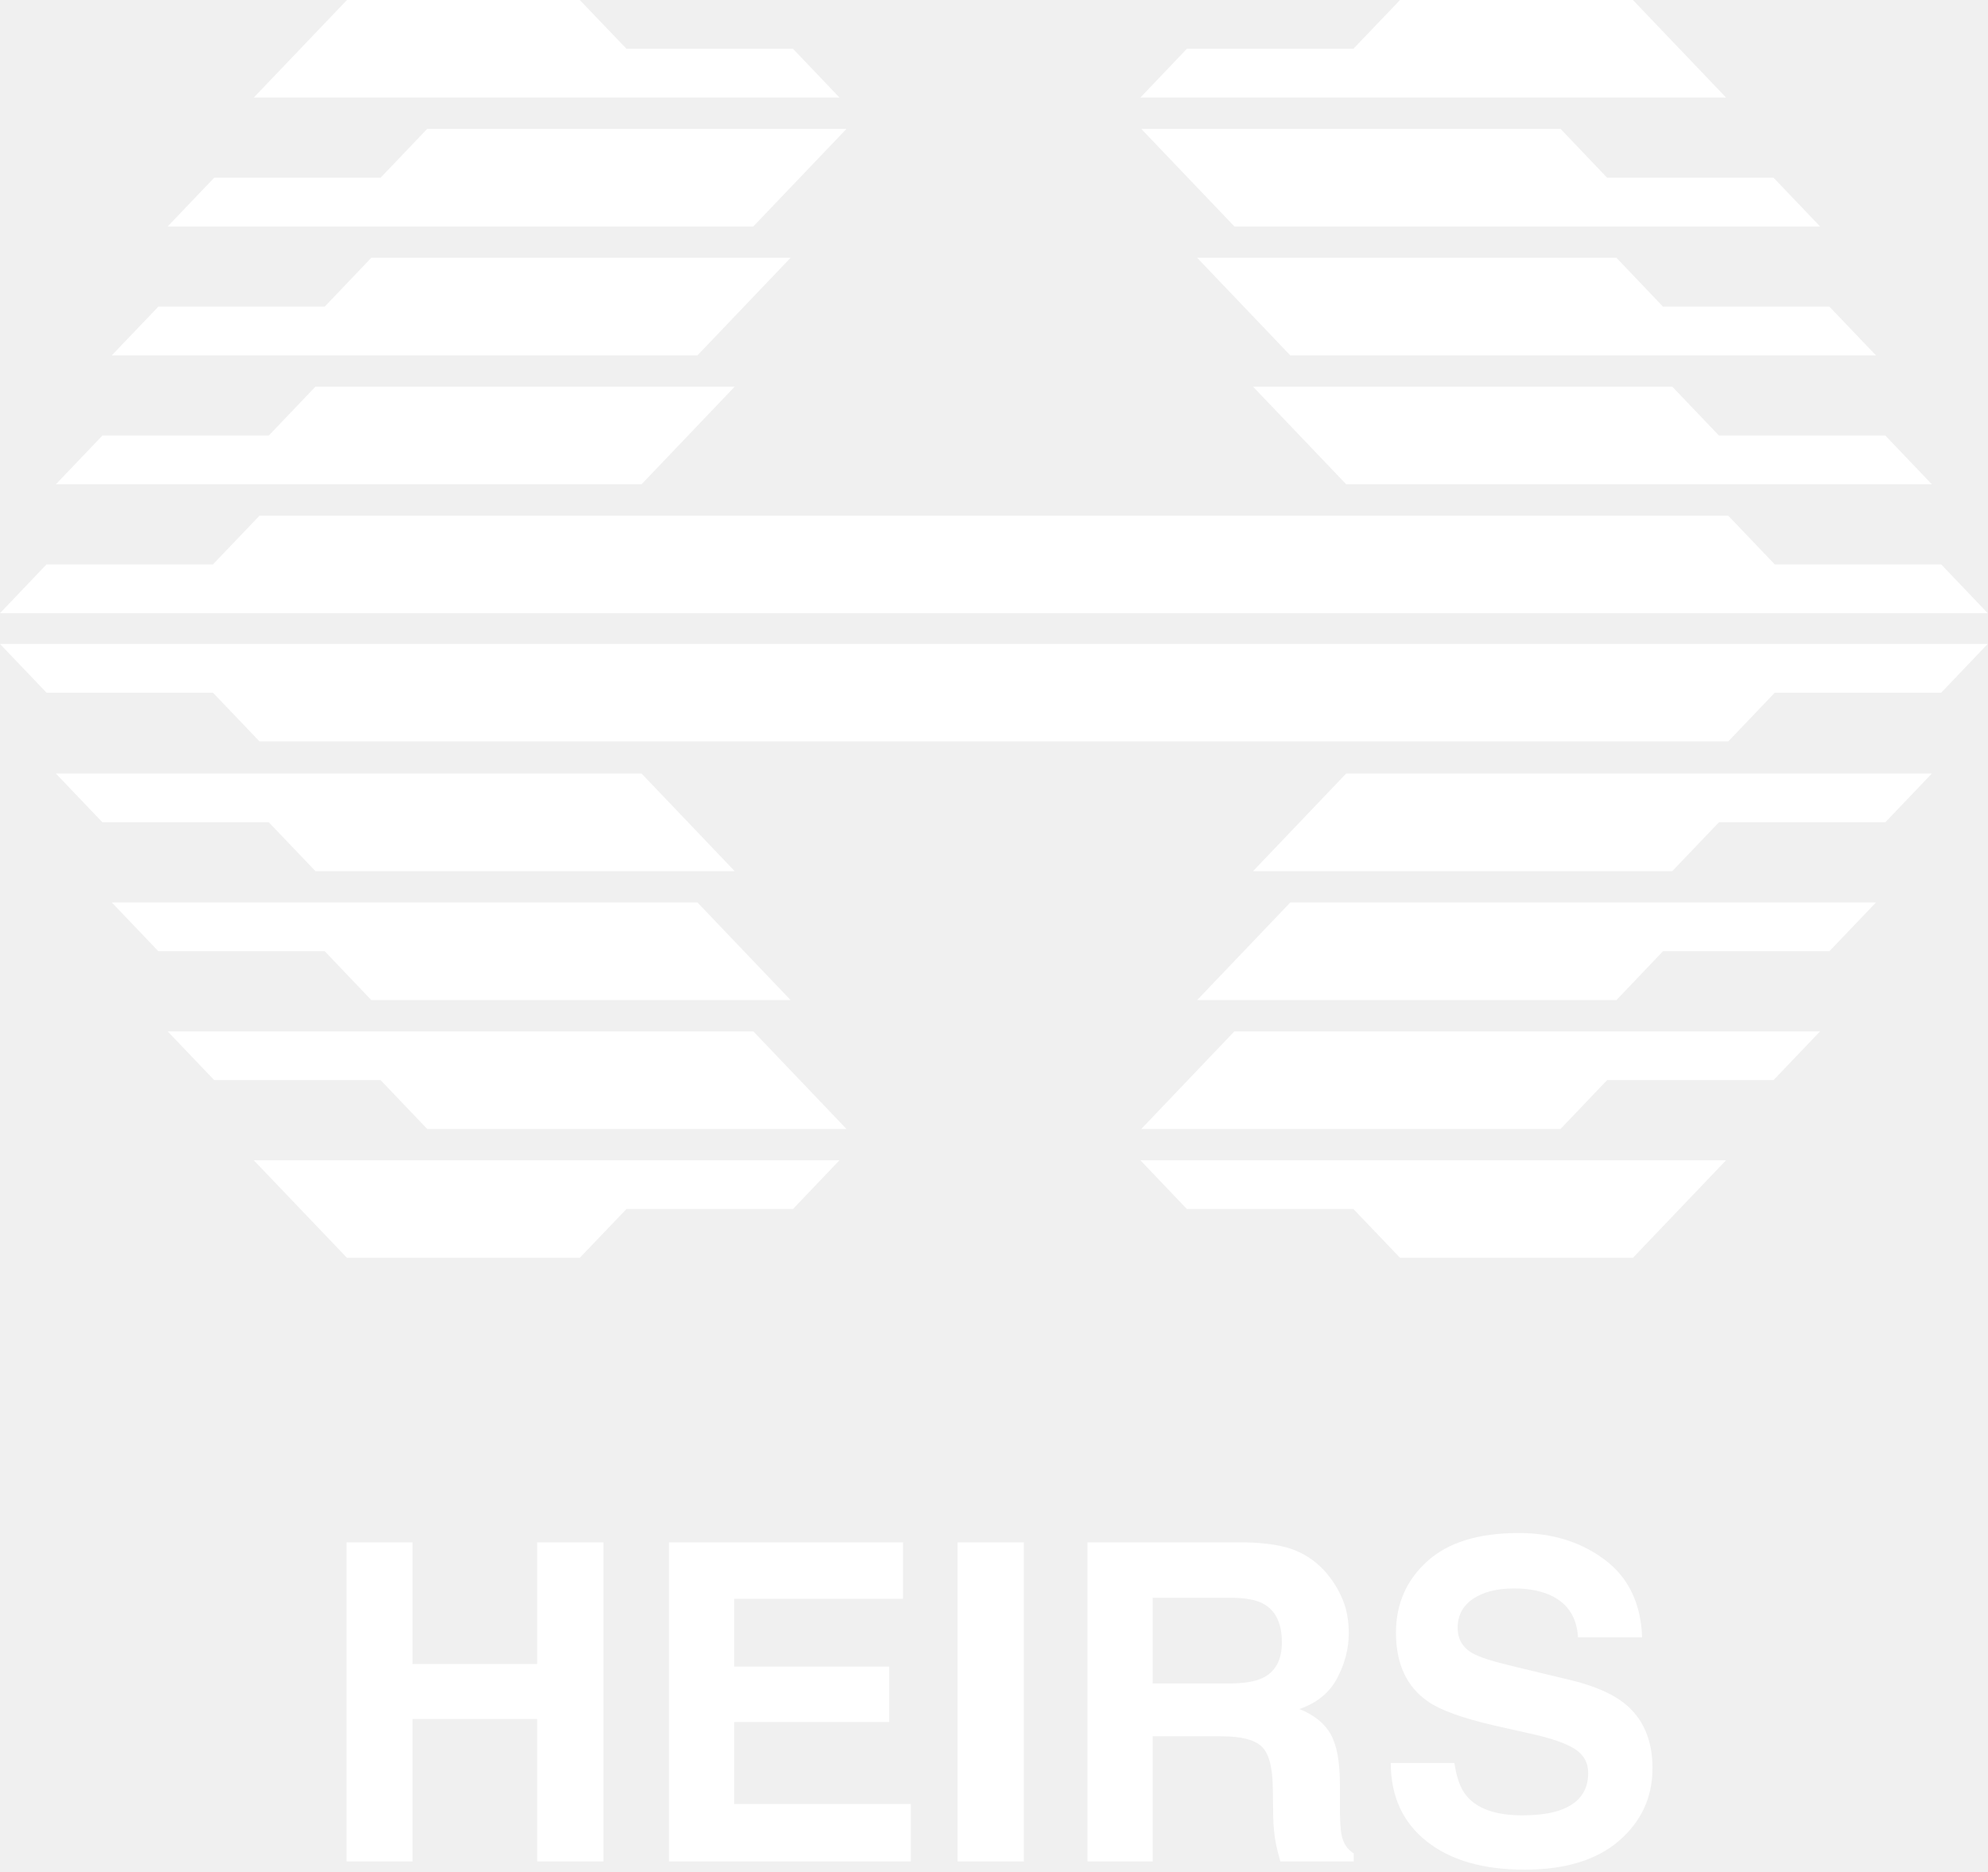
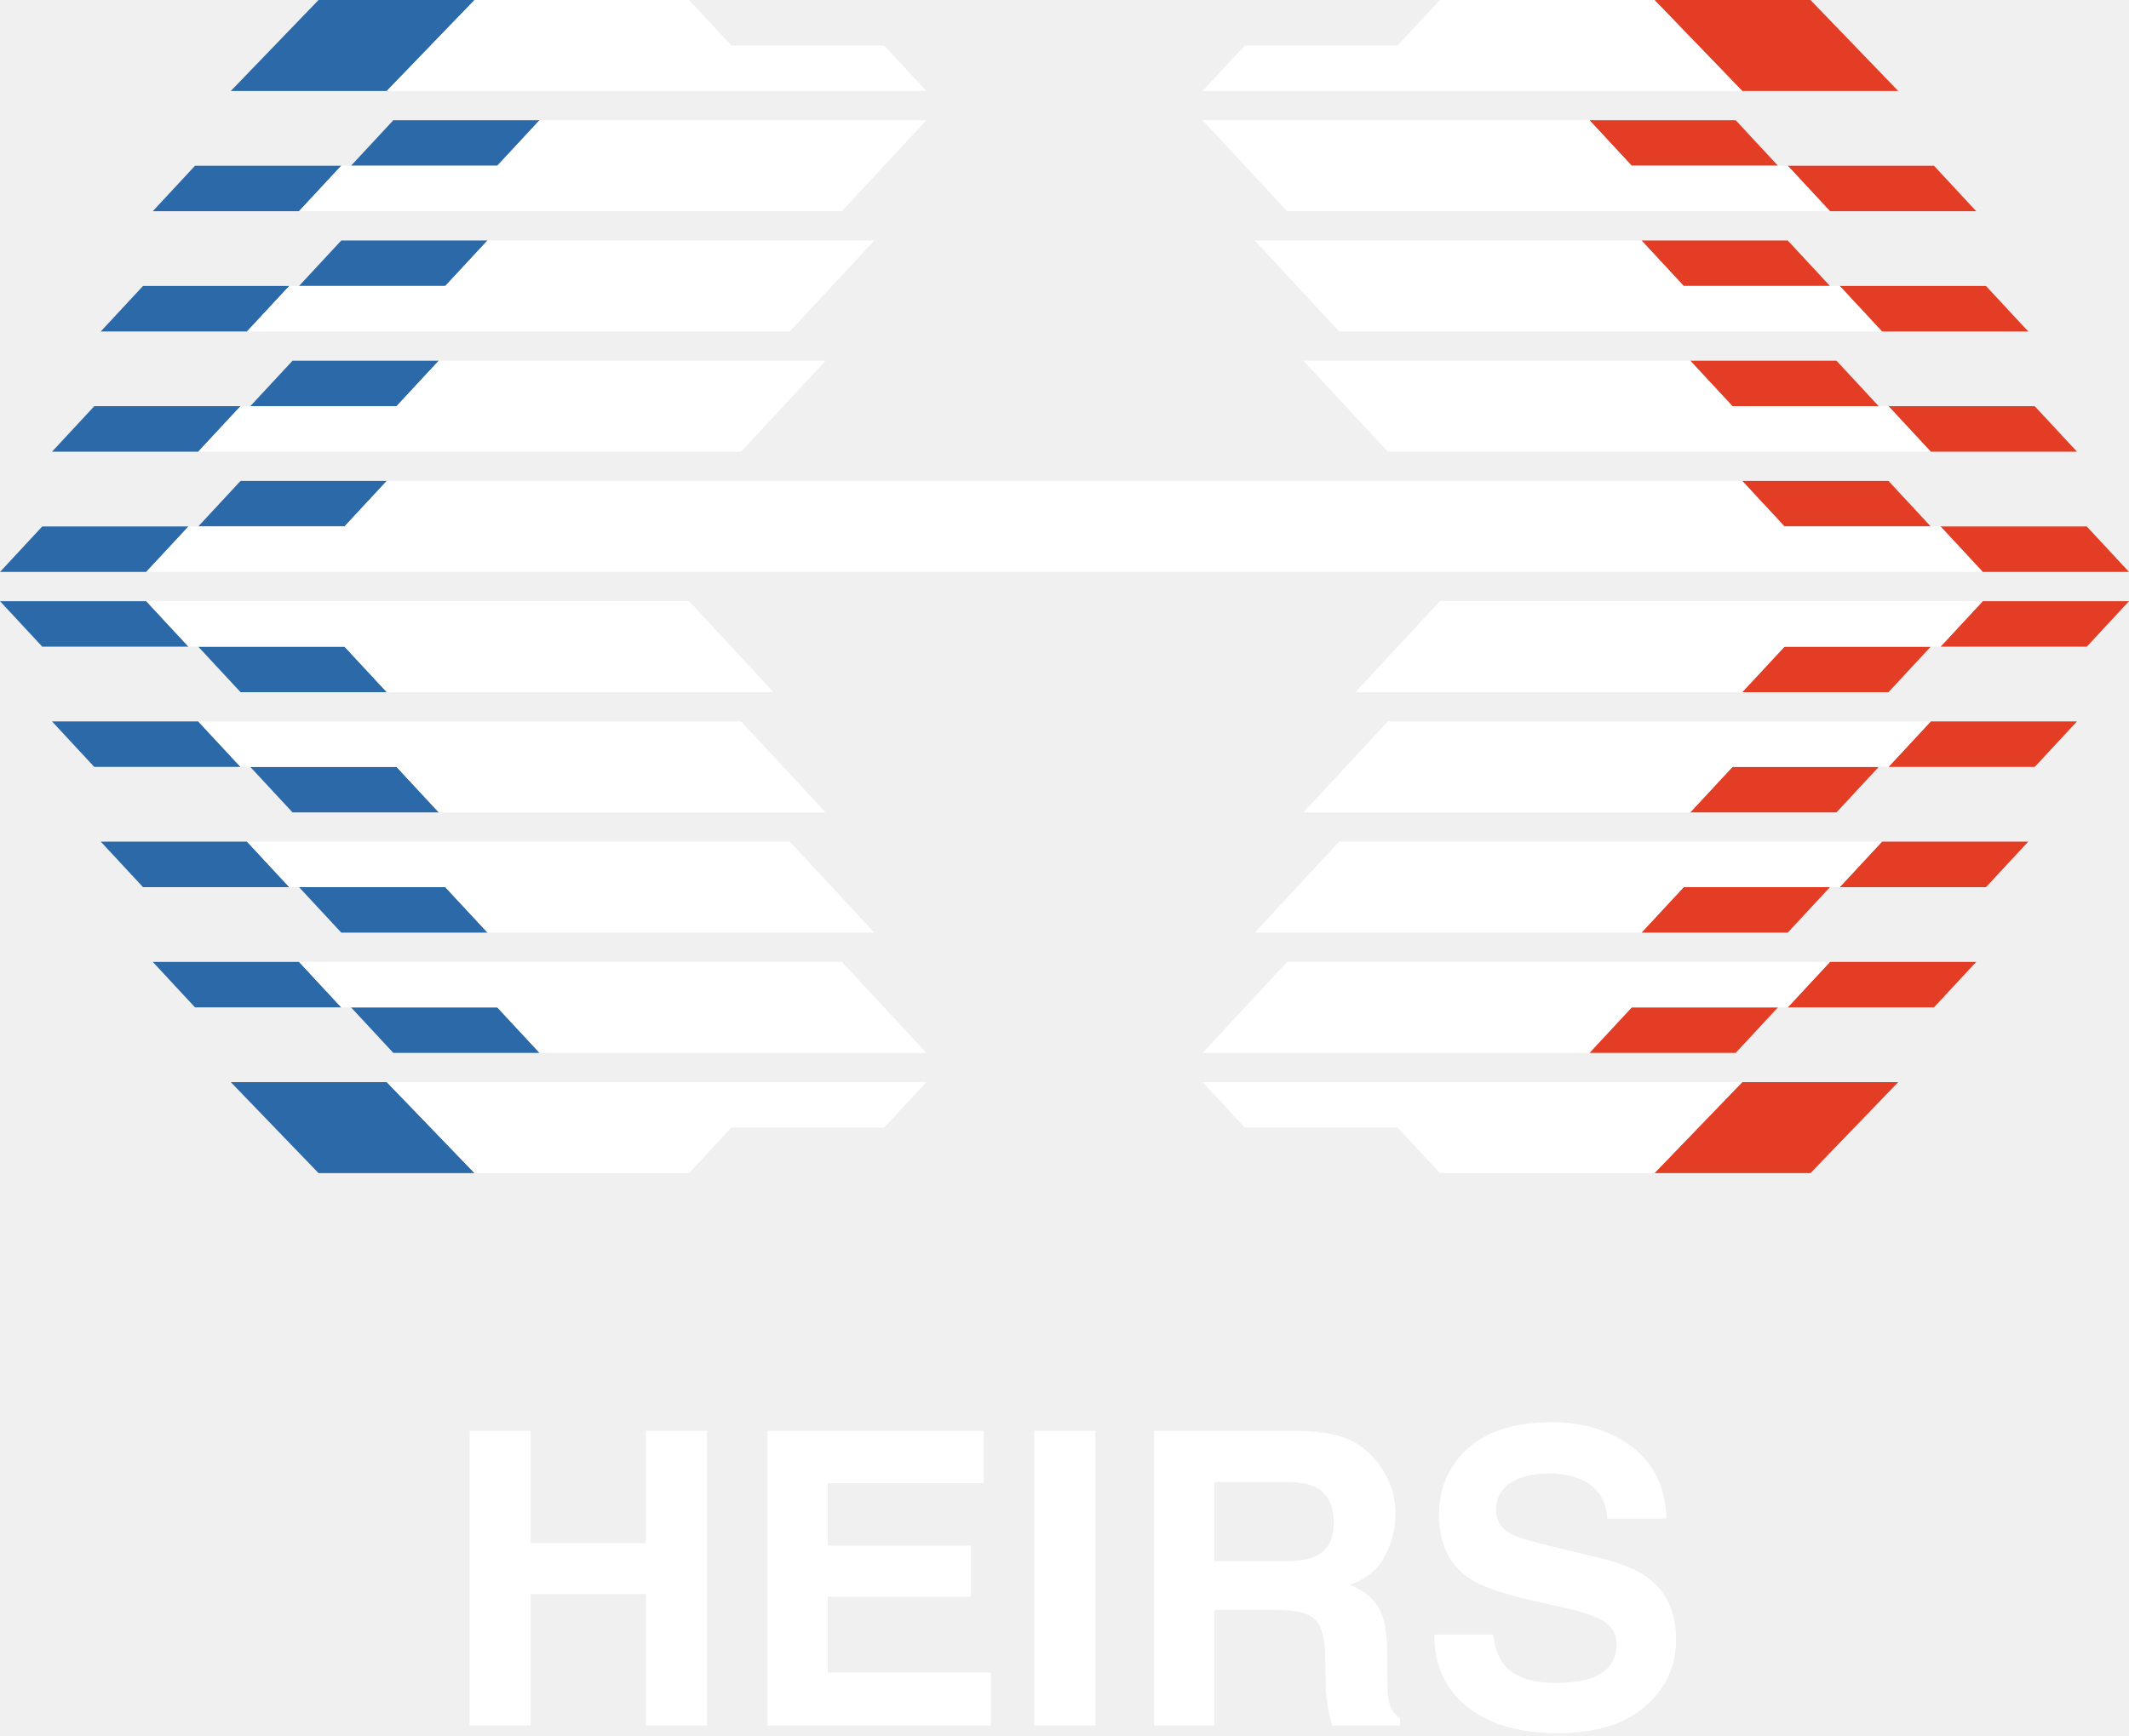
- <svg xmlns="http://www.w3.org/2000/svg" width="565px" height="532px" viewBox="0 0 565 532" version="1.1">
+ <svg xmlns="http://www.w3.org/2000/svg" width="655px" height="534px" viewBox="0 0 655 534" version="1.1">
  <g id="Page-1" stroke="none" stroke-width="1" fill="none" fill-rule="evenodd">
-     <path d="M117.239,529 L117.239,488.518 L152.677,488.518 L152.677,529 L171.503,529 L171.503,438.314 L152.677,438.314 L152.677,472.891 L117.239,472.891 L117.239,438.314 L98.475,438.314 L98.475,529 L117.239,529 Z M258.866,529 L258.866,512.696 L208.663,512.696 L208.663,489.379 L252.714,489.379 L252.714,473.629 L208.663,473.629 L208.663,454.372 L256.651,454.372 L256.651,438.314 L190.145,438.314 L190.145,529 L258.866,529 Z M290.981,529 L290.981,438.314 L272.155,438.314 L272.155,529 L290.981,529 Z M327.588,529 L327.588,493.439 L347.152,493.439 C352.73,493.439 356.535,494.403 358.565,496.331 C360.595,498.259 361.651,502.114 361.733,507.897 L361.733,507.897 L361.856,516.326 C361.897,518.992 362.164,521.597 362.656,524.14 C362.902,525.37 363.312,526.99 363.887,529 L363.887,529 L384.743,529 L384.743,526.724 C382.938,525.616 381.79,523.894 381.298,521.556 C380.97,520.079 380.806,517.27 380.806,513.127 L380.806,513.127 L380.806,507.036 C380.806,500.679 379.934,495.952 378.191,492.855 C376.448,489.758 373.484,487.369 369.301,485.688 C374.305,483.965 377.894,481.022 380.067,476.859 C382.241,472.696 383.328,468.461 383.328,464.154 C383.328,460.586 382.754,457.407 381.605,454.618 C380.457,451.829 378.898,449.286 376.93,446.989 C374.551,444.2 371.649,442.088 368.224,440.652 C364.799,439.217 359.908,438.438 353.551,438.314 L353.551,438.314 L309.069,438.314 L309.069,529 L327.588,529 Z M349.06,478.428 L327.588,478.428 L327.588,454.064 L349.613,454.064 C353.715,454.064 356.791,454.598 358.842,455.664 C362.492,457.551 364.317,461.242 364.317,466.738 C364.317,471.824 362.431,475.229 358.657,476.951 C356.524,477.936 353.325,478.428 349.06,478.428 L349.06,478.428 Z M431.624,435.669 C441.181,435.669 449.333,438.202 456.08,443.267 C462.827,448.333 466.364,455.685 466.692,465.323 L466.692,465.323 L448.481,465.323 L448.454,464.927 C448.036,459.68 445.666,455.936 441.345,453.695 C438.392,452.178 434.721,451.419 430.332,451.419 C425.451,451.419 421.555,452.403 418.643,454.372 C415.73,456.341 414.274,459.089 414.274,462.616 C414.274,465.856 415.71,468.276 418.581,469.876 C420.427,470.942 424.364,472.193 430.394,473.629 L430.394,473.629 L446.021,477.382 L446.678,477.542 C453.202,479.165 458.151,481.305 461.524,483.965 C466.938,488.23 469.646,494.403 469.646,502.483 C469.646,510.769 466.477,517.649 460.14,523.125 C453.803,528.6 444.852,531.338 433.285,531.338 C421.473,531.338 412.183,528.641 405.415,523.248 C398.647,517.854 395.264,510.44 395.264,501.007 L395.264,501.007 L413.352,501.007 L413.423,501.499 C414.017,505.395 415.121,508.328 416.735,510.297 C419.812,514.029 425.082,515.896 432.547,515.896 C437.018,515.896 440.647,515.403 443.437,514.419 C448.728,512.532 451.373,509.025 451.373,503.898 C451.373,500.904 450.061,498.587 447.436,496.946 C444.811,495.347 440.688,493.932 435.069,492.701 L435.069,492.701 L425.472,490.548 L424.847,490.405 C415.75,488.312 409.436,486.042 405.907,483.596 C399.796,479.412 396.74,472.87 396.74,463.97 C396.74,455.849 399.693,449.102 405.6,443.729 C411.506,438.355 420.181,435.669 431.624,435.669 Z M238.59,329.73 L225.37,343.59 L178.04,343.59 L164.78,357.46 L98.61,357.46 L72.12,329.73 L238.59,329.73 Z M490.56,329.73 L464.08,357.46 L397.9,357.46 L384.64,343.59 L337.32,343.59 L324.1,329.73 L490.56,329.73 Z M214.1,293.1 L240.57,320.84 L121.42,320.84 L108.17,306.96 L60.88,306.96 L47.65,293.1 L214.1,293.1 Z M517.28,293.1 L504.04,306.96 L456.75,306.96 L443.51,320.84 L324.36,320.84 L350.82,293.1 L517.28,293.1 Z M198.22,256.47 L224.69,284.21 L105.53,284.21 L92.28,270.32 L45,270.32 L31.77,256.47 L198.22,256.47 Z M533.16,256.47 L519.93,270.32 L472.64,270.32 L459.4,284.21 L340.24,284.21 L366.71,256.47 L533.16,256.47 Z M182.33,219.83 L208.8,247.57 L89.65,247.57 L76.4,233.69 L29.11,233.69 L15.88,219.83 L182.33,219.83 Z M549.04,219.83 L535.81,233.69 L488.53,233.69 L475.27,247.57 L356.12,247.57 L382.59,219.83 L549.04,219.83 Z M564.92,183 L551.69,196.86 L504.4,196.86 L491.17,210.71 L73.76,210.71 L60.53,196.86 L13.23,196.86 L0,183 L564.92,183 Z M491.17,146.55 L504.4,160.4 L551.7,160.4 L564.92,174.26 L0,174.26 L13.22,160.4 L60.52,160.4 L73.76,146.55 L491.17,146.55 Z M208.8,109.89 L182.33,137.63 L15.88,137.63 L29.11,123.78 L76.4,123.78 L89.64,109.89 L208.8,109.89 Z M475.28,109.89 L488.53,123.78 L535.82,123.78 L549.04,137.63 L382.6,137.63 L356.12,109.89 L475.28,109.89 Z M224.69,73.26 L198.21,101 L31.76,101 L45,87.15 L92.28,87.15 L105.53,73.26 L224.69,73.26 Z M459.4,73.26 L472.64,87.15 L519.93,87.15 L533.16,101 L366.71,101 L340.24,73.26 L459.4,73.26 Z M240.57,36.63 L214.09,64.36 L47.65,64.36 L60.88,50.51 L108.16,50.51 L121.41,36.63 L240.57,36.63 Z M443.52,36.63 L456.76,50.51 L504.05,50.51 L517.28,64.36 L350.83,64.36 L324.36,36.63 L443.52,36.63 Z M164.78,0 L178.04,13.86 L225.37,13.86 L238.59,27.73 L72.12,27.73 L98.61,0 L164.78,0 Z M464.08,0 L490.56,27.73 L324.1,27.73 L337.32,13.86 L384.64,13.86 L397.9,0 L464.08,0 Z" id="heirs-logo" fill="#FFFFFF" fill-rule="nonzero" />
+     <g id="heirs-logo">
+       <path d="M163.239,531 L163.239,490.518 L198.677,490.518 L198.677,531 L217.503,531 L217.503,440.314 L198.677,440.314 L198.677,474.891 L163.239,474.891 L163.239,440.314 L144.475,440.314 L144.475,531 L163.239,531 Z M304.866,531 L304.866,514.696 L254.663,514.696 L254.663,491.379 L298.714,491.379 L298.714,475.629 L254.663,475.629 L254.663,456.372 L302.651,456.372 L302.651,440.314 L236.145,440.314 L236.145,531 L304.866,531 Z M336.981,531 L336.981,440.314 L318.155,440.314 L318.155,531 L336.981,531 Z M373.588,531 L373.588,495.439 L393.152,495.439 C398.73,495.439 402.535,496.403 404.565,498.331 C406.595,500.259 407.651,504.114 407.733,509.897 L407.733,509.897 L407.856,518.326 C407.897,520.992 408.164,523.597 408.656,526.14 C408.902,527.37 409.312,528.99 409.887,531 L409.887,531 L430.743,531 L430.743,528.724 C428.938,527.616 427.79,525.894 427.298,523.556 C426.97,522.079 426.806,519.27 426.806,515.127 L426.806,515.127 L426.806,509.036 C426.806,502.679 425.934,497.952 424.191,494.855 C422.448,491.758 419.484,489.369 415.301,487.688 C420.305,485.965 423.894,483.022 426.067,478.859 C428.241,474.696 429.328,470.461 429.328,466.154 C429.328,462.586 428.754,459.407 427.605,456.618 C426.457,453.829 424.898,451.286 422.93,448.989 C420.551,446.2 417.649,444.088 414.224,442.652 C410.799,441.217 405.908,440.438 399.551,440.314 L399.551,440.314 L355.069,440.314 L355.069,531 L373.588,531 Z M395.06,480.428 L373.588,480.428 L373.588,456.064 L395.613,456.064 C399.715,456.064 402.791,456.598 404.842,457.664 C408.492,459.551 410.317,463.242 410.317,468.738 C410.317,473.824 408.431,477.229 404.657,478.951 C402.524,479.936 399.325,480.428 395.06,480.428 L395.06,480.428 Z M479.285,533.338 C490.852,533.338 499.803,530.6 506.14,525.125 C512.477,519.649 515.646,512.769 515.646,504.483 C515.646,496.403 512.938,490.23 507.524,485.965 C504.038,483.217 498.87,481.022 492.021,479.382 L492.021,479.382 L476.394,475.629 C470.364,474.193 466.427,472.942 464.581,471.876 C461.71,470.276 460.274,467.856 460.274,464.616 C460.274,461.089 461.73,458.341 464.643,456.372 C467.555,454.403 471.451,453.419 476.332,453.419 C480.721,453.419 484.392,454.178 487.345,455.695 C491.774,457.992 494.153,461.868 494.481,467.323 L494.481,467.323 L512.692,467.323 C512.364,457.685 508.827,450.333 502.08,445.267 C495.333,440.202 487.181,437.669 477.624,437.669 C466.181,437.669 457.506,440.355 451.6,445.729 C445.693,451.102 442.74,457.849 442.74,465.97 C442.74,474.87 445.796,481.412 451.907,485.596 C455.517,488.098 462.038,490.415 471.472,492.548 L471.472,492.548 L481.069,494.701 C486.688,495.932 490.811,497.347 493.436,498.946 C496.061,500.587 497.373,502.904 497.373,505.898 C497.373,511.025 494.728,514.532 489.437,516.419 C486.647,517.403 483.018,517.896 478.547,517.896 C471.082,517.896 465.812,516.029 462.735,512.297 C461.054,510.246 459.926,507.149 459.352,503.007 L459.352,503.007 L441.264,503.007 C441.264,512.44 444.647,519.854 451.415,525.248 C458.183,530.641 467.473,533.338 479.285,533.338 Z" id="HEIRS" fill="#FFFFFF" fill-rule="nonzero" />
+       <path d="M119,333 L146,361 L98,361 L71,333 L119,333 Z M153,310 L166,324 L121,324 L108,310 L153,310 Z M92,296 L105,310 L60,310 L47,296 L92,296 Z M137,273 L150,287 L105,287 L92,273 L137,273 Z M76,259 L89,273 L44,273 L31,259 L76,259 Z M122,236 L135,250 L90,250 L77,236 L122,236 Z M61,222 L74,236 L29,236 L16,222 L61,222 Z M106,199 L119,213 L74,213 L61,199 L106,199 Z M45,185 L58,199 L13,199 L0,185 L45,185 Z M58,162 L45,176 L0,176 L13,162 L58,162 Z M119,148 L106,162 L61,162 L74,148 L119,148 Z M74,125 L61,139 L16,139 L29,125 L74,125 Z M135,111 L122,125 L77,125 L90,111 L135,111 Z M89,88 L76,102 L31,102 L44,88 L89,88 Z M150,74 L137,88 L92,88 L105,74 L150,74 Z M105,51 L92,65 L47,65 L60,51 L105,51 Z M166,37 L153,51 L108,51 L121,37 L166,37 Z M146,0 L119,28 L71,28 L98,0 L146,0 Z" id="blue" fill="#2B69A8" />
+       <path d="M584,333 L557,361 L509,361 L536,333 L584,333 Z M547,310 L534,324 L489,324 L502,310 L547,310 Z M608,296 L595,310 L550,310 L563,296 L608,296 Z M563,273 L550,287 L505,287 L518,273 L563,273 Z M624,259 L611,273 L566,273 L579,259 L624,259 Z M578,236 L565,250 L520,250 L533,236 L578,236 Z M639,222 L626,236 L581,236 L594,222 L639,222 Z M594,199 L581,213 L536,213 L549,199 L594,199 Z M655,185 L642,199 L597,199 L610,185 L655,185 Z M642,162 L655,176 L610,176 L597,162 L642,162 Z M581,148 L594,162 L549,162 L536,148 L581,148 Z M626,125 L639,139 L594,139 L581,125 L626,125 Z M565,111 L578,125 L533,125 L520,111 L565,111 Z M611,88 L624,102 L579,102 L566,88 L611,88 Z M550,74 L563,88 L518,88 L505,74 L550,74 Z M595,51 L608,65 L563,65 L550,51 L595,51 Z M534,37 L547,51 L502,51 L489,37 L534,37 Z M557,0 L584,28 L536,28 L509,0 L557,0 Z" id="red" fill="#E33D25" />
+       <path d="M536,333 L509,361 L443,361 L430,347 L383,347 L370,333 L536,333 Z M285,333 L272,347 L225,347 L212,361 L146,361 L119,333 L285,333 Z M563,296 L550,310 L502,310 L489,324 L370,324 L396,296 L563,296 Z M259,296 L285,324 L166,324 L153,310 L105,310 L92,296 L259,296 Z M579,259 L566,273 L518,273 L505,287 L386,287 L412,259 L579,259 Z M243,259 L269,287 L150,287 L137,273 L89,273 L76,259 L243,259 Z M594,222 L581,236 L533,236 L520,250 L401,250 L427,222 L594,222 Z M228,222 L254,250 L135,250 L122,236 L74,236 L61,222 L228,222 Z M610,185 L597,199 L549,199 L536,213 L417,213 L443,185 L610,185 Z M212,185 L238,213 L119,213 L106,199 L58,199 L45,185 L212,185 Z M536,148 L549,162 L597,162 L610,176 L45,176 L58,162 L106,162 L119,148 L536,148 Z M520,111 L533,125 L581,125 L594,139 L427,139 L401,111 L520,111 Z M254,111 L228,139 L61,139 L74,125 L122,125 L135,111 L254,111 Z M505,74 L518,88 L566,88 L579,102 L412,102 L386,74 L505,74 Z M269,74 L243,102 L76,102 L89,88 L137,88 L150,74 L269,74 Z M489,37 L502,51 L550,51 L563,65 L396,65 L370,37 L489,37 Z M285,37 L259,65 L92,65 L105,51 L153,51 L166,37 L285,37 Z M509,0 L536,28 L370,28 L383,14 L430,14 L443,0 L509,0 Z M212,0 L225,14 L272,14 L285,28 L119,28 L146,0 L212,0 Z" id="white" fill="#FFFFFF" />
+     </g>
  </g>
</svg>
